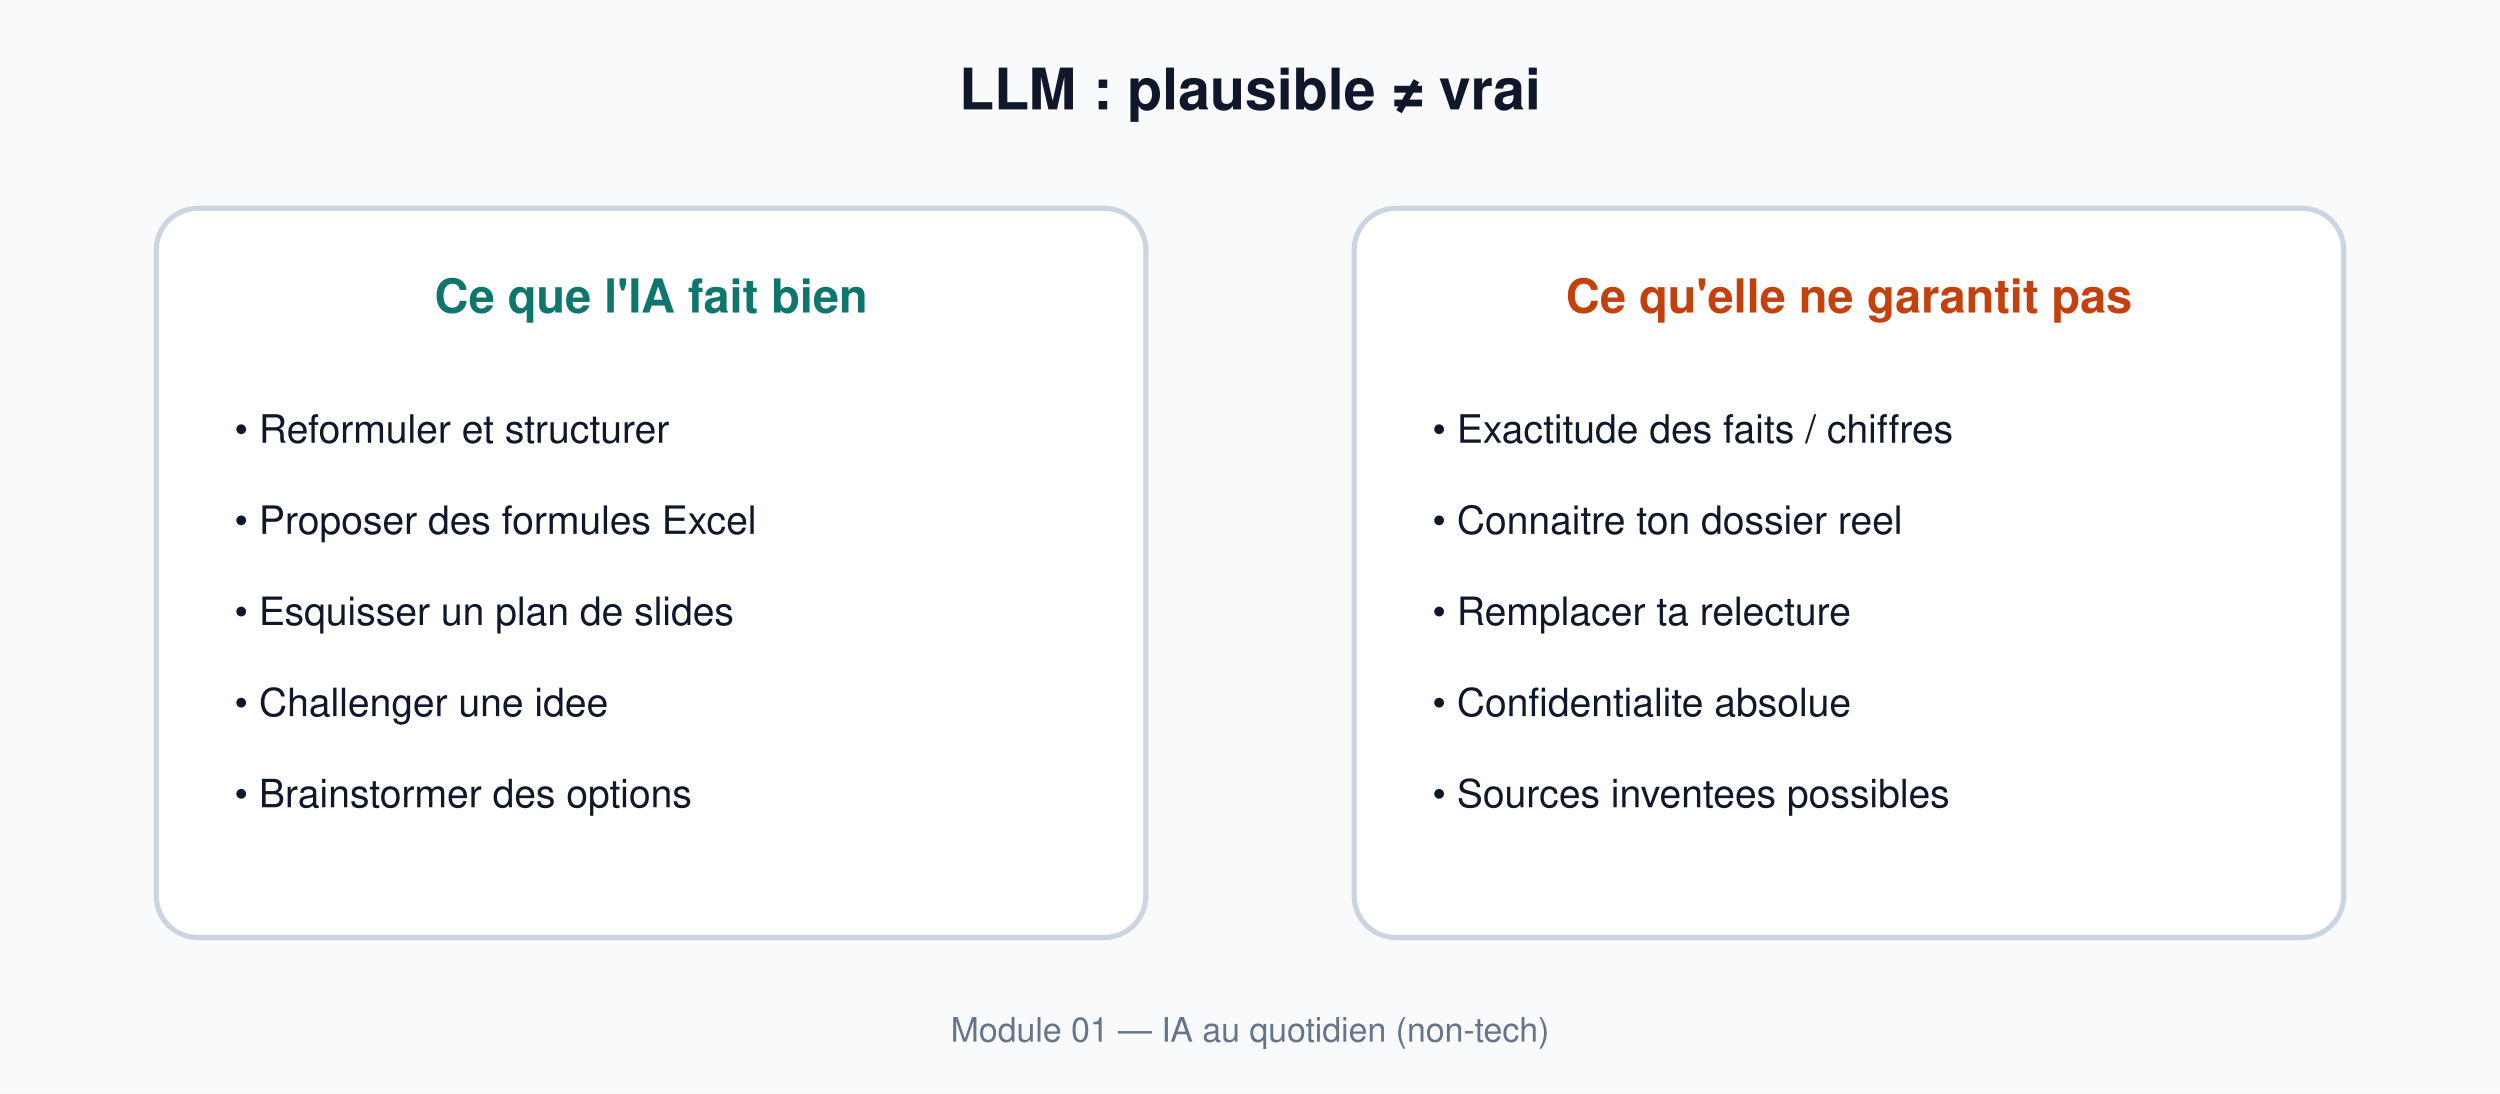
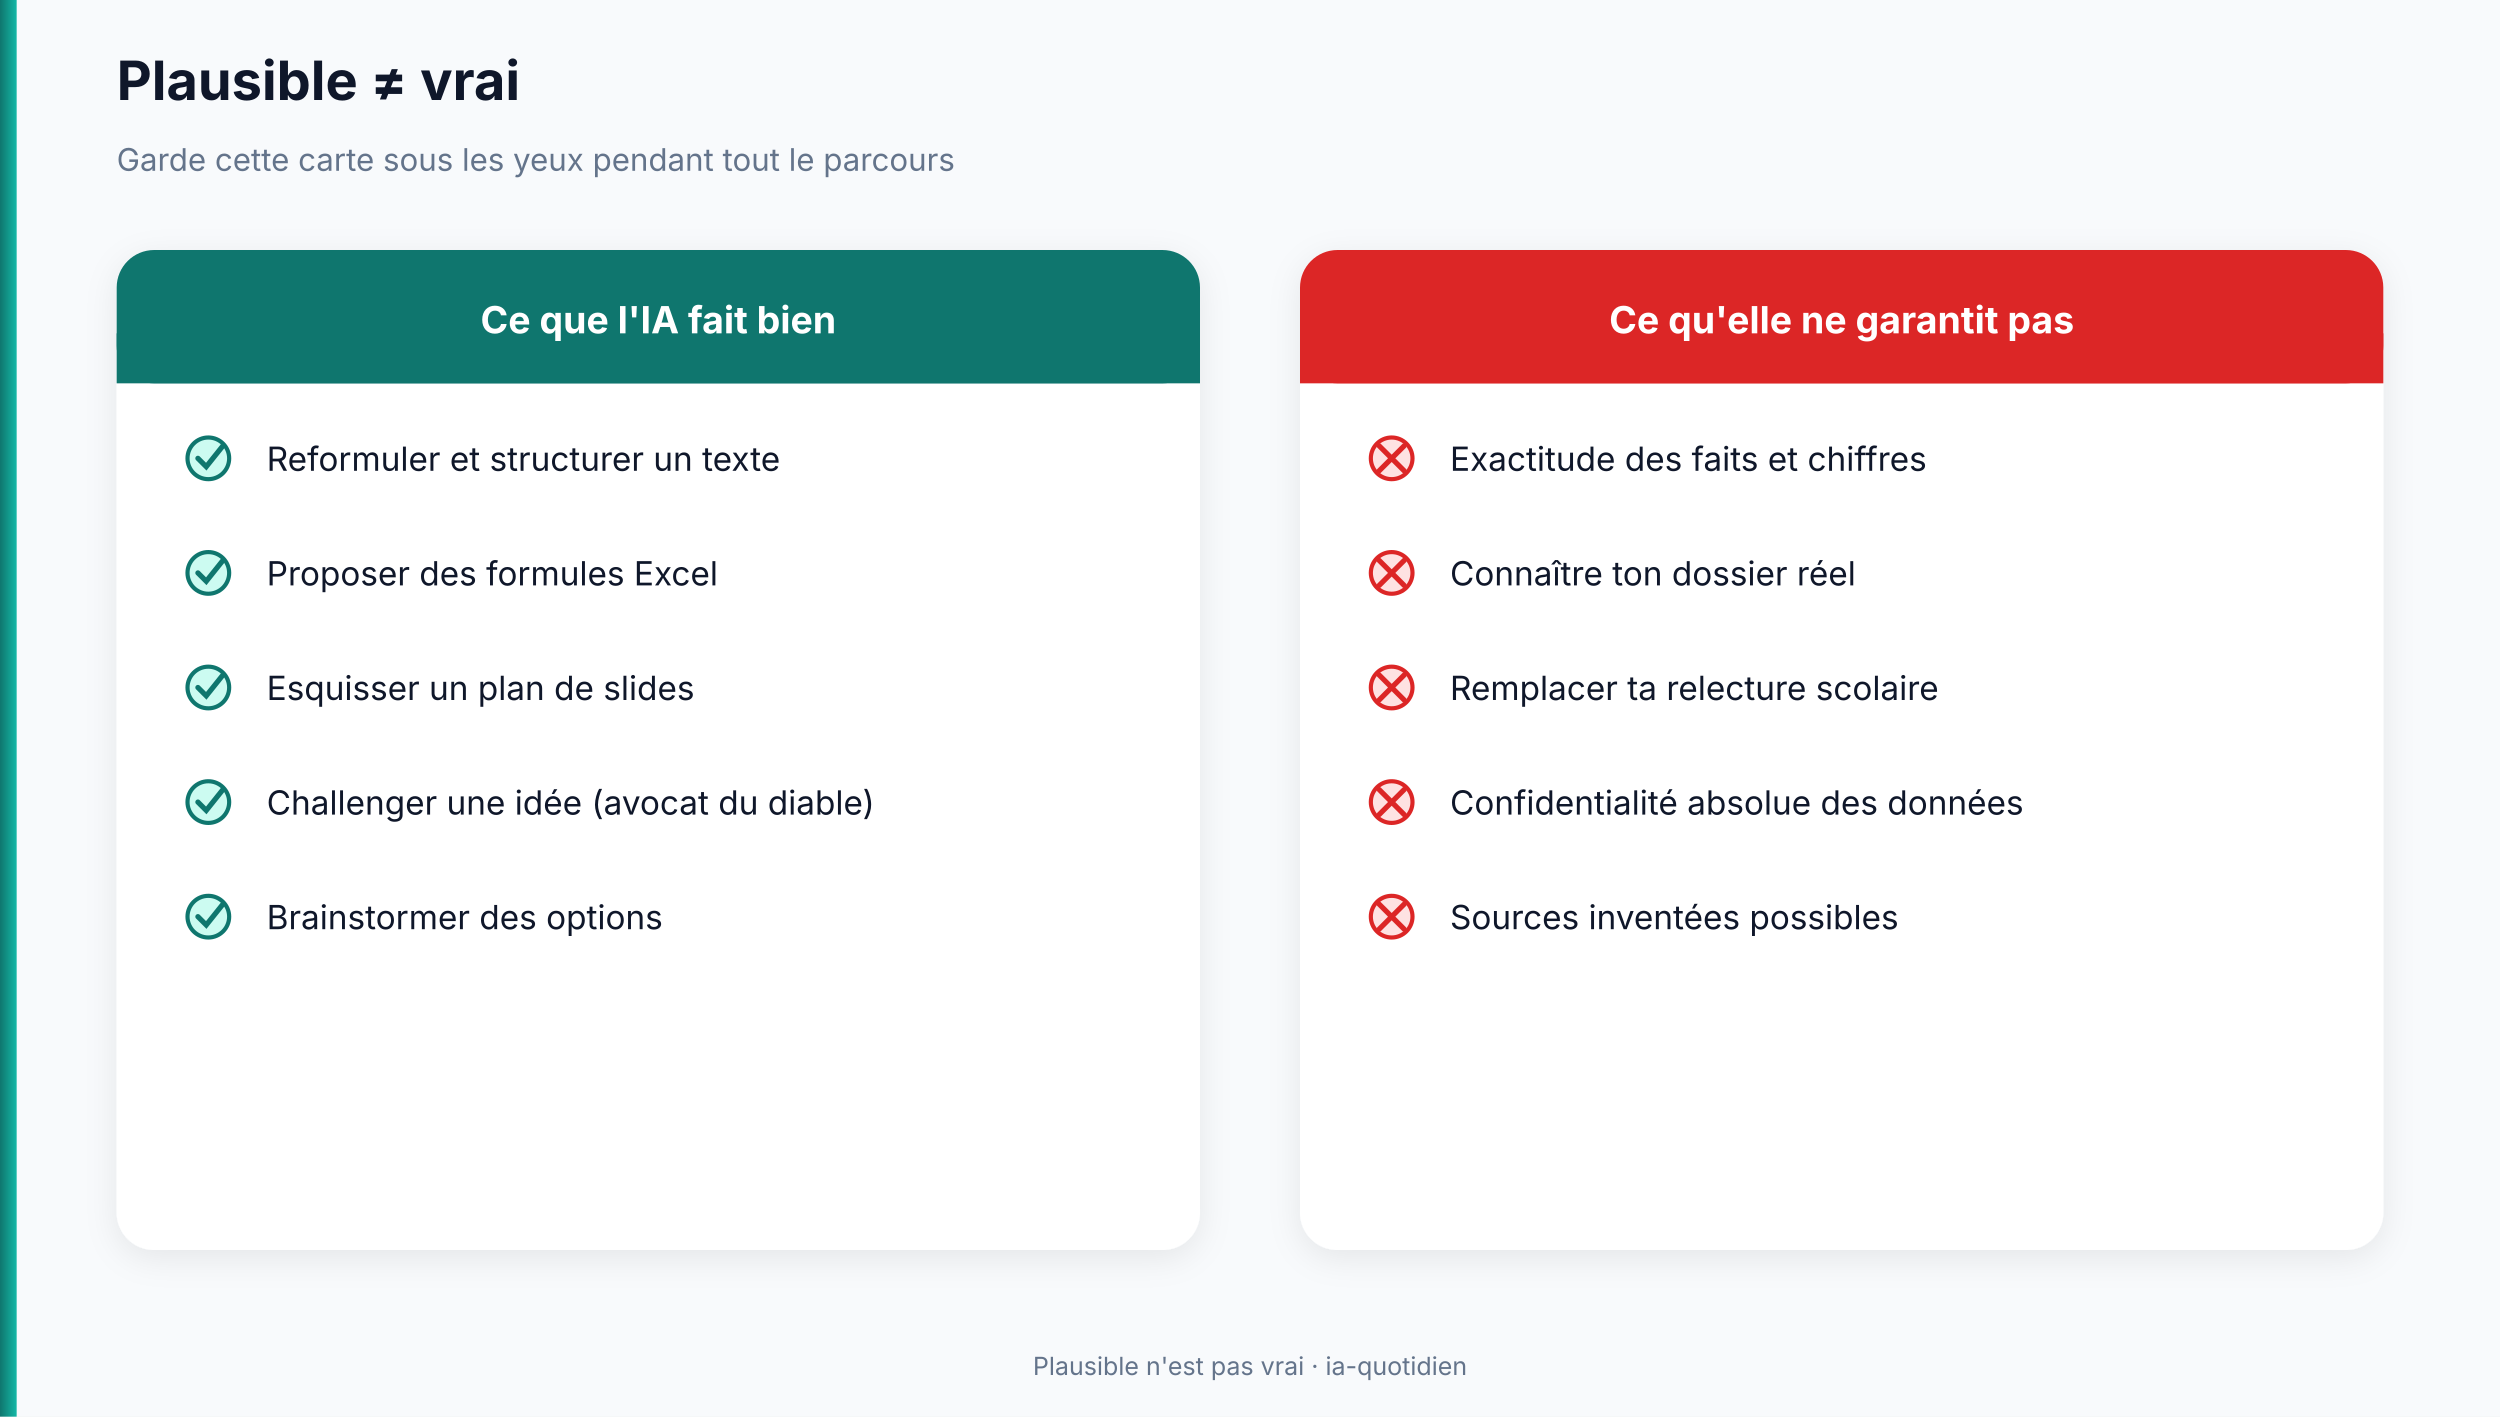
- <svg xmlns="http://www.w3.org/2000/svg" role="img" width="960" height="420" viewBox="0 0 960 420">
-   <rect width="960" height="420" fill="#F8FAFC" />
-   <text x="480" y="42" text-anchor="middle" font-family="Helvetica, Arial, sans-serif" font-size="22" font-weight="700" fill="#0F172A">LLM : plausible ≠ vrai</text>
-   <rect x="60" y="80" width="380" height="280" rx="16" fill="#FFFFFF" stroke="#CBD5E1" stroke-width="2" />
-   <rect x="520" y="80" width="380" height="280" rx="16" fill="#FFFFFF" stroke="#CBD5E1" stroke-width="2" />
-   <text x="250" y="120" text-anchor="middle" font-family="Helvetica, Arial, sans-serif" font-size="18" font-weight="700" fill="#0F766E">Ce que l'IA fait bien</text>
-   <text x="710" y="120" text-anchor="middle" font-family="Helvetica, Arial, sans-serif" font-size="18" font-weight="700" fill="#C2410C">Ce qu'elle ne garantit pas</text>
-   <g font-family="Helvetica, Arial, sans-serif" font-size="15" fill="#0F172A">
-     <text x="90" y="170">• Reformuler et structurer</text>
-     <text x="90" y="205">• Proposer des formules Excel</text>
-     <text x="90" y="240">• Esquisser un plan de slides</text>
-     <text x="90" y="275">• Challenger une idee</text>
-     <text x="90" y="310">• Brainstormer des options</text>
-     <text x="550" y="170">• Exactitude des faits / chiffres</text>
-     <text x="550" y="205">• Connaitre ton dossier reel</text>
-     <text x="550" y="240">• Remplacer ta relecture</text>
-     <text x="550" y="275">• Confidentialite absolue</text>
-     <text x="550" y="310">• Sources inventees possibles</text>
-   </g>
-   <text x="480" y="400" text-anchor="middle" font-family="Helvetica, Arial, sans-serif" font-size="13" fill="#64748B">Module 01 — IA au quotidien (non-tech)</text>
+ <svg xmlns="http://www.w3.org/2000/svg" width="1200" height="680" viewBox="0 0 1200 680" role="img" aria-labelledby="t d">
+   <defs>
+     <filter id="s" x="-20%" y="-20%" width="140%" height="140%">
+       <feDropShadow dx="0" dy="4" stdDeviation="8" flood-color="#0F172A" flood-opacity="0.08" />
+     </filter>
+     <filter id="s2" x="-10%" y="-10%" width="130%" height="130%">
+       <feDropShadow dx="0" dy="2" stdDeviation="4" flood-color="#0F172A" flood-opacity="0.06" />
+     </filter>
+     <linearGradient id="gHead" x1="0" y1="0" x2="1" y2="0">
+       <stop offset="0%" stop-color="#0F766E" />
+       <stop offset="100%" stop-color="#14B8A6" />
+     </linearGradient>
+     <linearGradient id="gSoft" x1="0" y1="0" x2="0" y2="1">
+       <stop offset="0%" stop-color="#F0FDFA" />
+       <stop offset="100%" stop-color="#F8FAFC" />
+     </linearGradient>
+     <marker id="arr" markerWidth="10" markerHeight="10" refX="8" refY="3" orient="auto">
+       <path d="M0,0 L8,3 L0,6 Z" fill="#94A3B8" />
+     </marker>
+     <marker id="arrT" markerWidth="10" markerHeight="10" refX="8" refY="3" orient="auto">
+       <path d="M0,0 L8,3 L0,6 Z" fill="#0F766E" />
+     </marker>
+   </defs>
+   <rect width="1200" height="680" fill="#F8FAFC" />
+   <rect x="0" y="0" width="8" height="680" fill="url(#gHead)" />
+   <text x="56" y="48" font-family="Inter, ui-sans-serif, system-ui, -apple-system, 'Segoe UI', sans-serif" font-size="26" font-weight="700" fill="#0F172A">Plausible ≠ vrai</text>
+   <text x="56" y="82" font-family="Inter, ui-sans-serif, system-ui, -apple-system, 'Segoe UI', sans-serif" font-size="15" fill="#64748B">Garde cette carte sous les yeux pendant tout le parcours</text>
+   <rect x="56" y="120" width="520" height="480" rx="18" fill="#FFFFFF" filter="url(#s)" />
+   <rect x="624" y="120" width="520" height="480" rx="18" fill="#FFFFFF" filter="url(#s)" />
+   <rect x="56" y="120" width="520" height="64" rx="18" fill="#0F766E" />
+   <rect x="56" y="160" width="520" height="24" fill="#0F766E" />
+   <text x="316" y="160" text-anchor="middle" font-family="Inter, ui-sans-serif, system-ui, -apple-system, 'Segoe UI', sans-serif" font-size="18" font-weight="700" fill="#fff">Ce que l'IA fait bien</text>
+   <rect x="624" y="120" width="520" height="64" rx="18" fill="#DC2626" />
+   <rect x="624" y="160" width="520" height="24" fill="#DC2626" />
+   <text x="884" y="160" text-anchor="middle" font-family="Inter, ui-sans-serif, system-ui, -apple-system, 'Segoe UI', sans-serif" font-size="18" font-weight="700" fill="#fff">Ce qu'elle ne garantit pas</text>
+   <circle cx="100" cy="220" r="10" fill="#CCFBF1" stroke="#0F766E" stroke-width="2" />
+   <path d="M95,220 l4,4 l8,-10" fill="none" stroke="#0F766E" stroke-width="2.5" stroke-linecap="round" />
+   <text x="128" y="226" font-family="Inter, ui-sans-serif, system-ui, -apple-system, 'Segoe UI', sans-serif" font-size="16" fill="#0F172A">Reformuler et structurer un texte</text>
+   <circle cx="100" cy="275" r="10" fill="#CCFBF1" stroke="#0F766E" stroke-width="2" />
+   <path d="M95,275 l4,4 l8,-10" fill="none" stroke="#0F766E" stroke-width="2.5" stroke-linecap="round" />
+   <text x="128" y="281" font-family="Inter, ui-sans-serif, system-ui, -apple-system, 'Segoe UI', sans-serif" font-size="16" fill="#0F172A">Proposer des formules Excel</text>
+   <circle cx="100" cy="330" r="10" fill="#CCFBF1" stroke="#0F766E" stroke-width="2" />
+   <path d="M95,330 l4,4 l8,-10" fill="none" stroke="#0F766E" stroke-width="2.5" stroke-linecap="round" />
+   <text x="128" y="336" font-family="Inter, ui-sans-serif, system-ui, -apple-system, 'Segoe UI', sans-serif" font-size="16" fill="#0F172A">Esquisser un plan de slides</text>
+   <circle cx="100" cy="385" r="10" fill="#CCFBF1" stroke="#0F766E" stroke-width="2" />
+   <path d="M95,385 l4,4 l8,-10" fill="none" stroke="#0F766E" stroke-width="2.5" stroke-linecap="round" />
+   <text x="128" y="391" font-family="Inter, ui-sans-serif, system-ui, -apple-system, 'Segoe UI', sans-serif" font-size="16" fill="#0F172A">Challenger une idée (avocat du diable)</text>
+   <circle cx="100" cy="440" r="10" fill="#CCFBF1" stroke="#0F766E" stroke-width="2" />
+   <path d="M95,440 l4,4 l8,-10" fill="none" stroke="#0F766E" stroke-width="2.5" stroke-linecap="round" />
+   <text x="128" y="446" font-family="Inter, ui-sans-serif, system-ui, -apple-system, 'Segoe UI', sans-serif" font-size="16" fill="#0F172A">Brainstormer des options</text>
+   <circle cx="668" cy="220" r="10" fill="#FEE2E2" stroke="#DC2626" stroke-width="2" />
+   <path d="M662,214 l12,12 M674,214 l-12,12" stroke="#DC2626" stroke-width="2.5" stroke-linecap="round" />
+   <text x="696" y="226" font-family="Inter, ui-sans-serif, system-ui, -apple-system, 'Segoe UI', sans-serif" font-size="16" fill="#0F172A">Exactitude des faits et chiffres</text>
+   <circle cx="668" cy="275" r="10" fill="#FEE2E2" stroke="#DC2626" stroke-width="2" />
+   <path d="M662,269 l12,12 M674,269 l-12,12" stroke="#DC2626" stroke-width="2.5" stroke-linecap="round" />
+   <text x="696" y="281" font-family="Inter, ui-sans-serif, system-ui, -apple-system, 'Segoe UI', sans-serif" font-size="16" fill="#0F172A">Connaître ton dossier réel</text>
+   <circle cx="668" cy="330" r="10" fill="#FEE2E2" stroke="#DC2626" stroke-width="2" />
+   <path d="M662,324 l12,12 M674,324 l-12,12" stroke="#DC2626" stroke-width="2.5" stroke-linecap="round" />
+   <text x="696" y="336" font-family="Inter, ui-sans-serif, system-ui, -apple-system, 'Segoe UI', sans-serif" font-size="16" fill="#0F172A">Remplacer ta relecture scolaire</text>
+   <circle cx="668" cy="385" r="10" fill="#FEE2E2" stroke="#DC2626" stroke-width="2" />
+   <path d="M662,379 l12,12 M674,379 l-12,12" stroke="#DC2626" stroke-width="2.5" stroke-linecap="round" />
+   <text x="696" y="391" font-family="Inter, ui-sans-serif, system-ui, -apple-system, 'Segoe UI', sans-serif" font-size="16" fill="#0F172A">Confidentialité absolue des données</text>
+   <circle cx="668" cy="440" r="10" fill="#FEE2E2" stroke="#DC2626" stroke-width="2" />
+   <path d="M662,434 l12,12 M674,434 l-12,12" stroke="#DC2626" stroke-width="2.5" stroke-linecap="round" />
+   <text x="696" y="446" font-family="Inter, ui-sans-serif, system-ui, -apple-system, 'Segoe UI', sans-serif" font-size="16" fill="#0F172A">Sources inventées possibles</text>
+   <text x="600" y="660" text-anchor="middle" font-family="Inter, ui-sans-serif, system-ui, -apple-system, 'Segoe UI', sans-serif" font-size="12" fill="#64748B">Plausible n'est pas vrai · ia-quotidien</text>
</svg>
